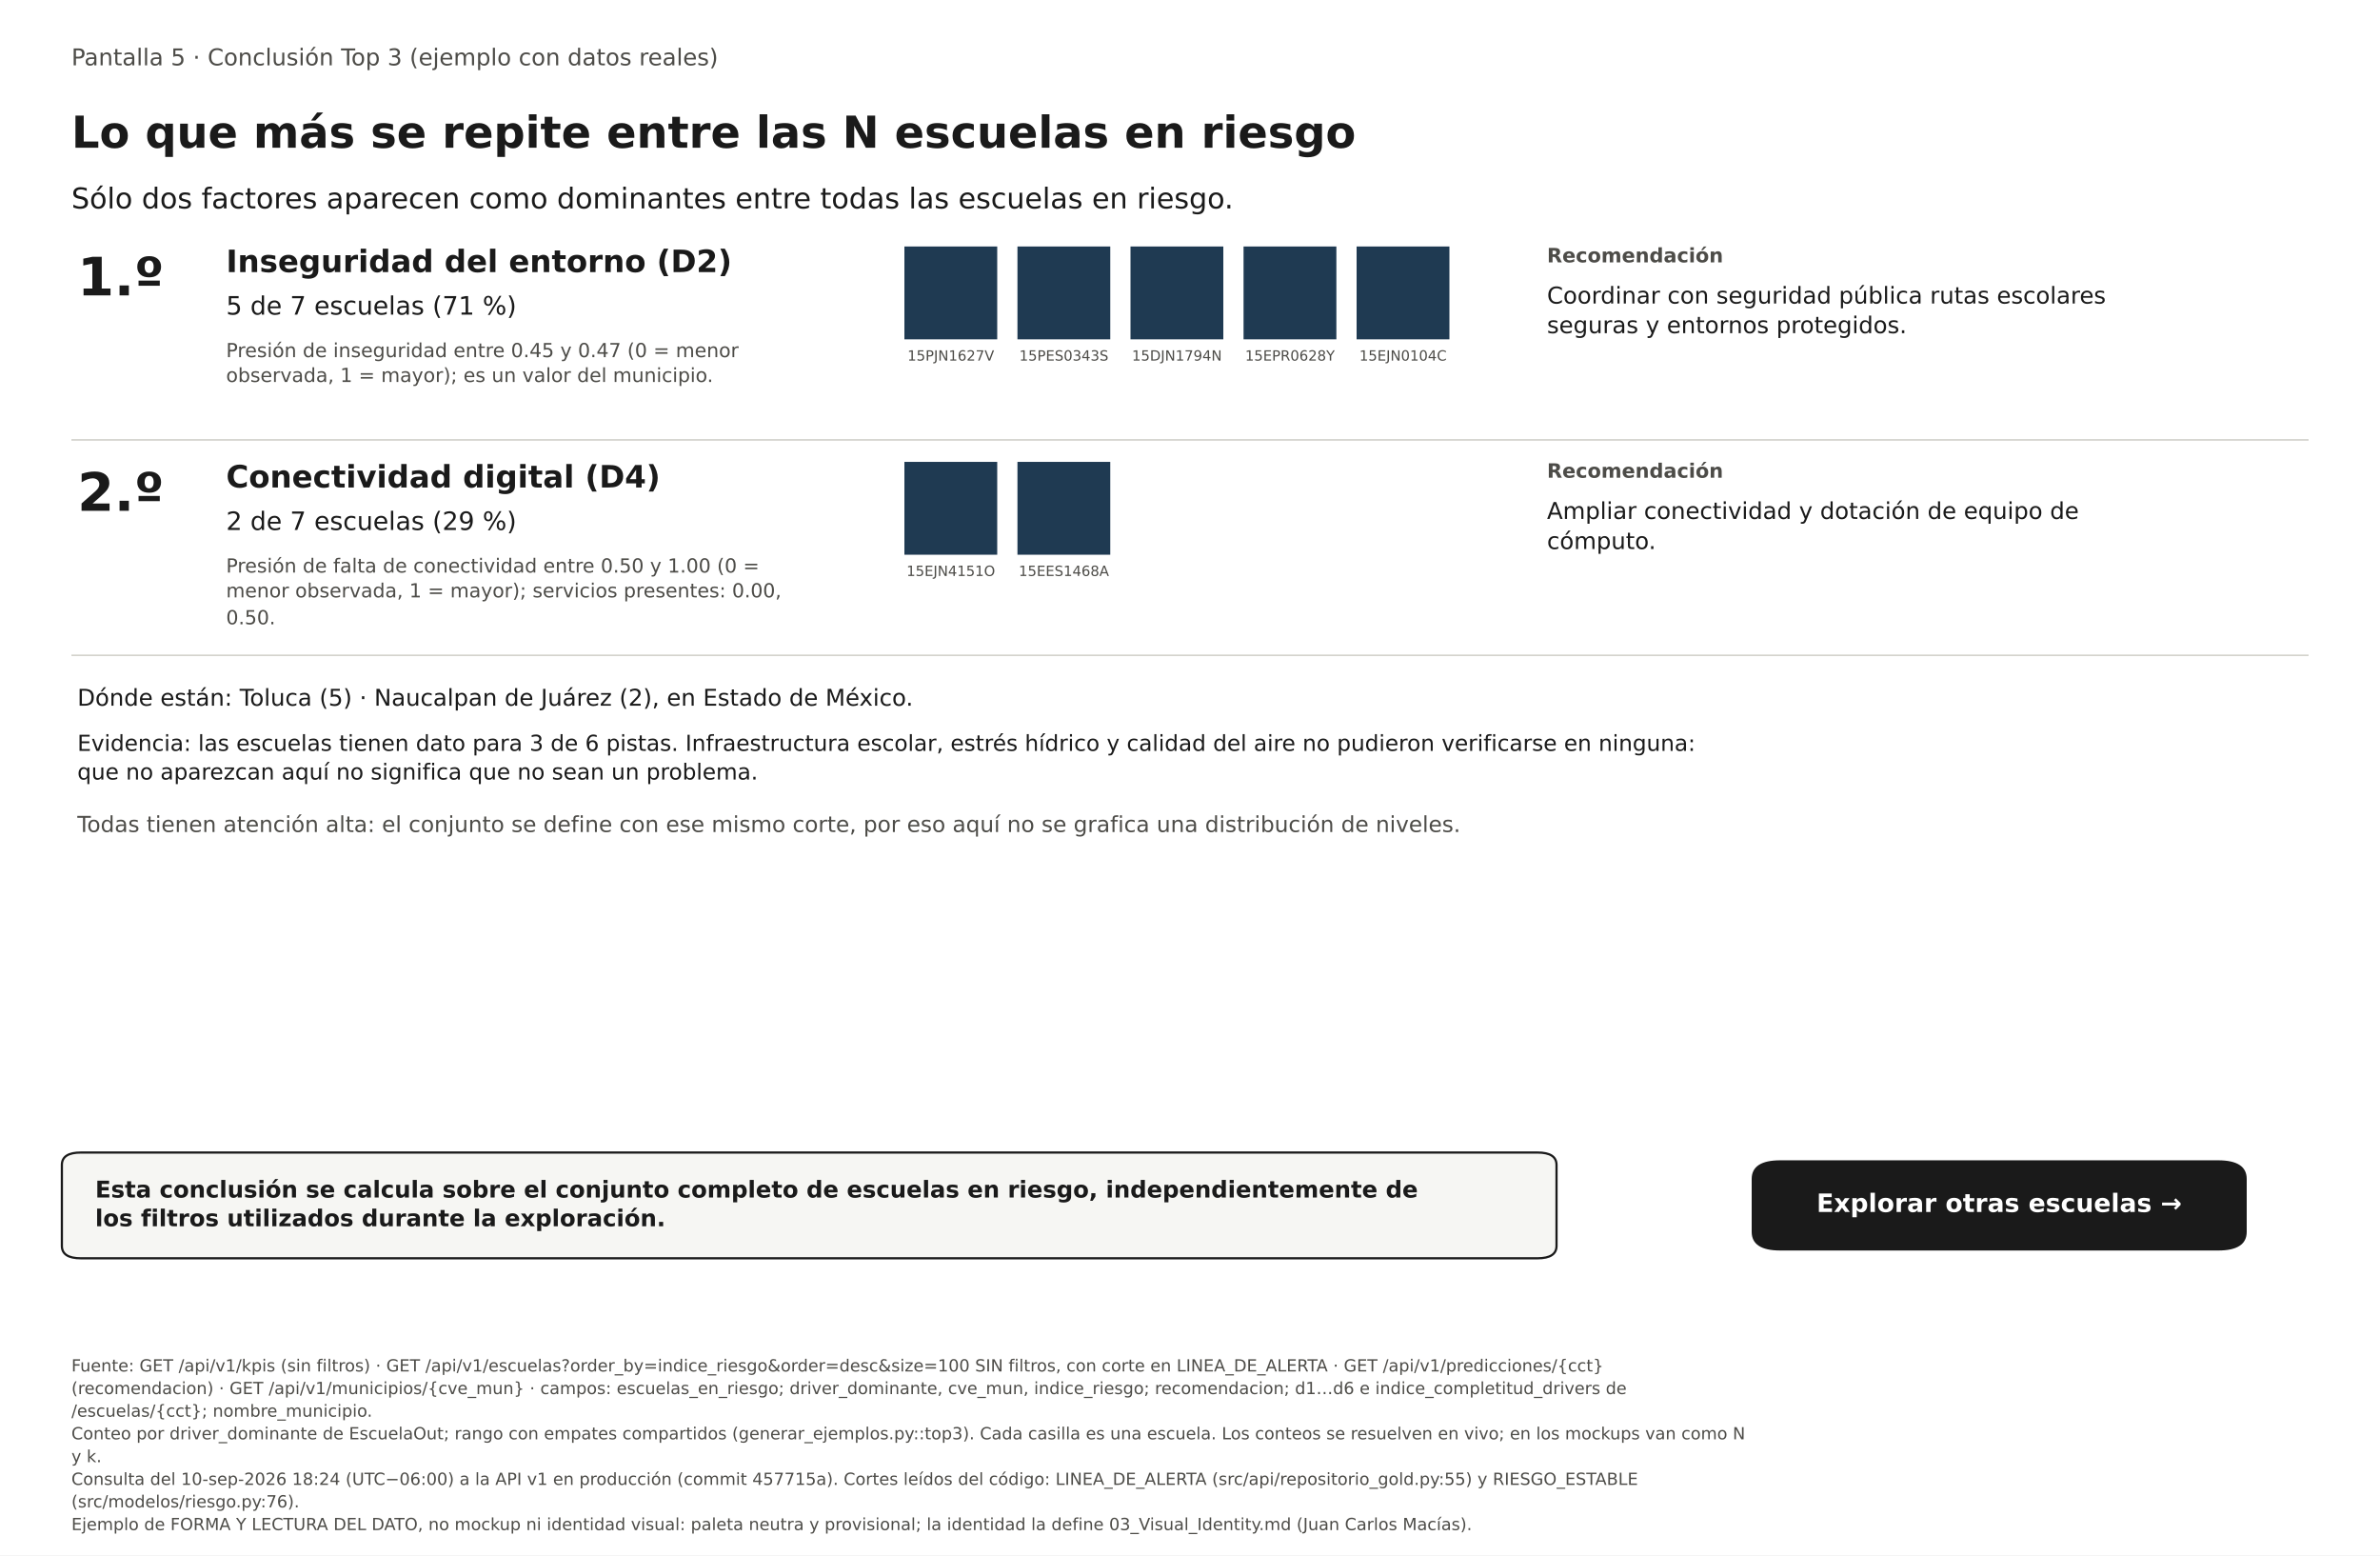
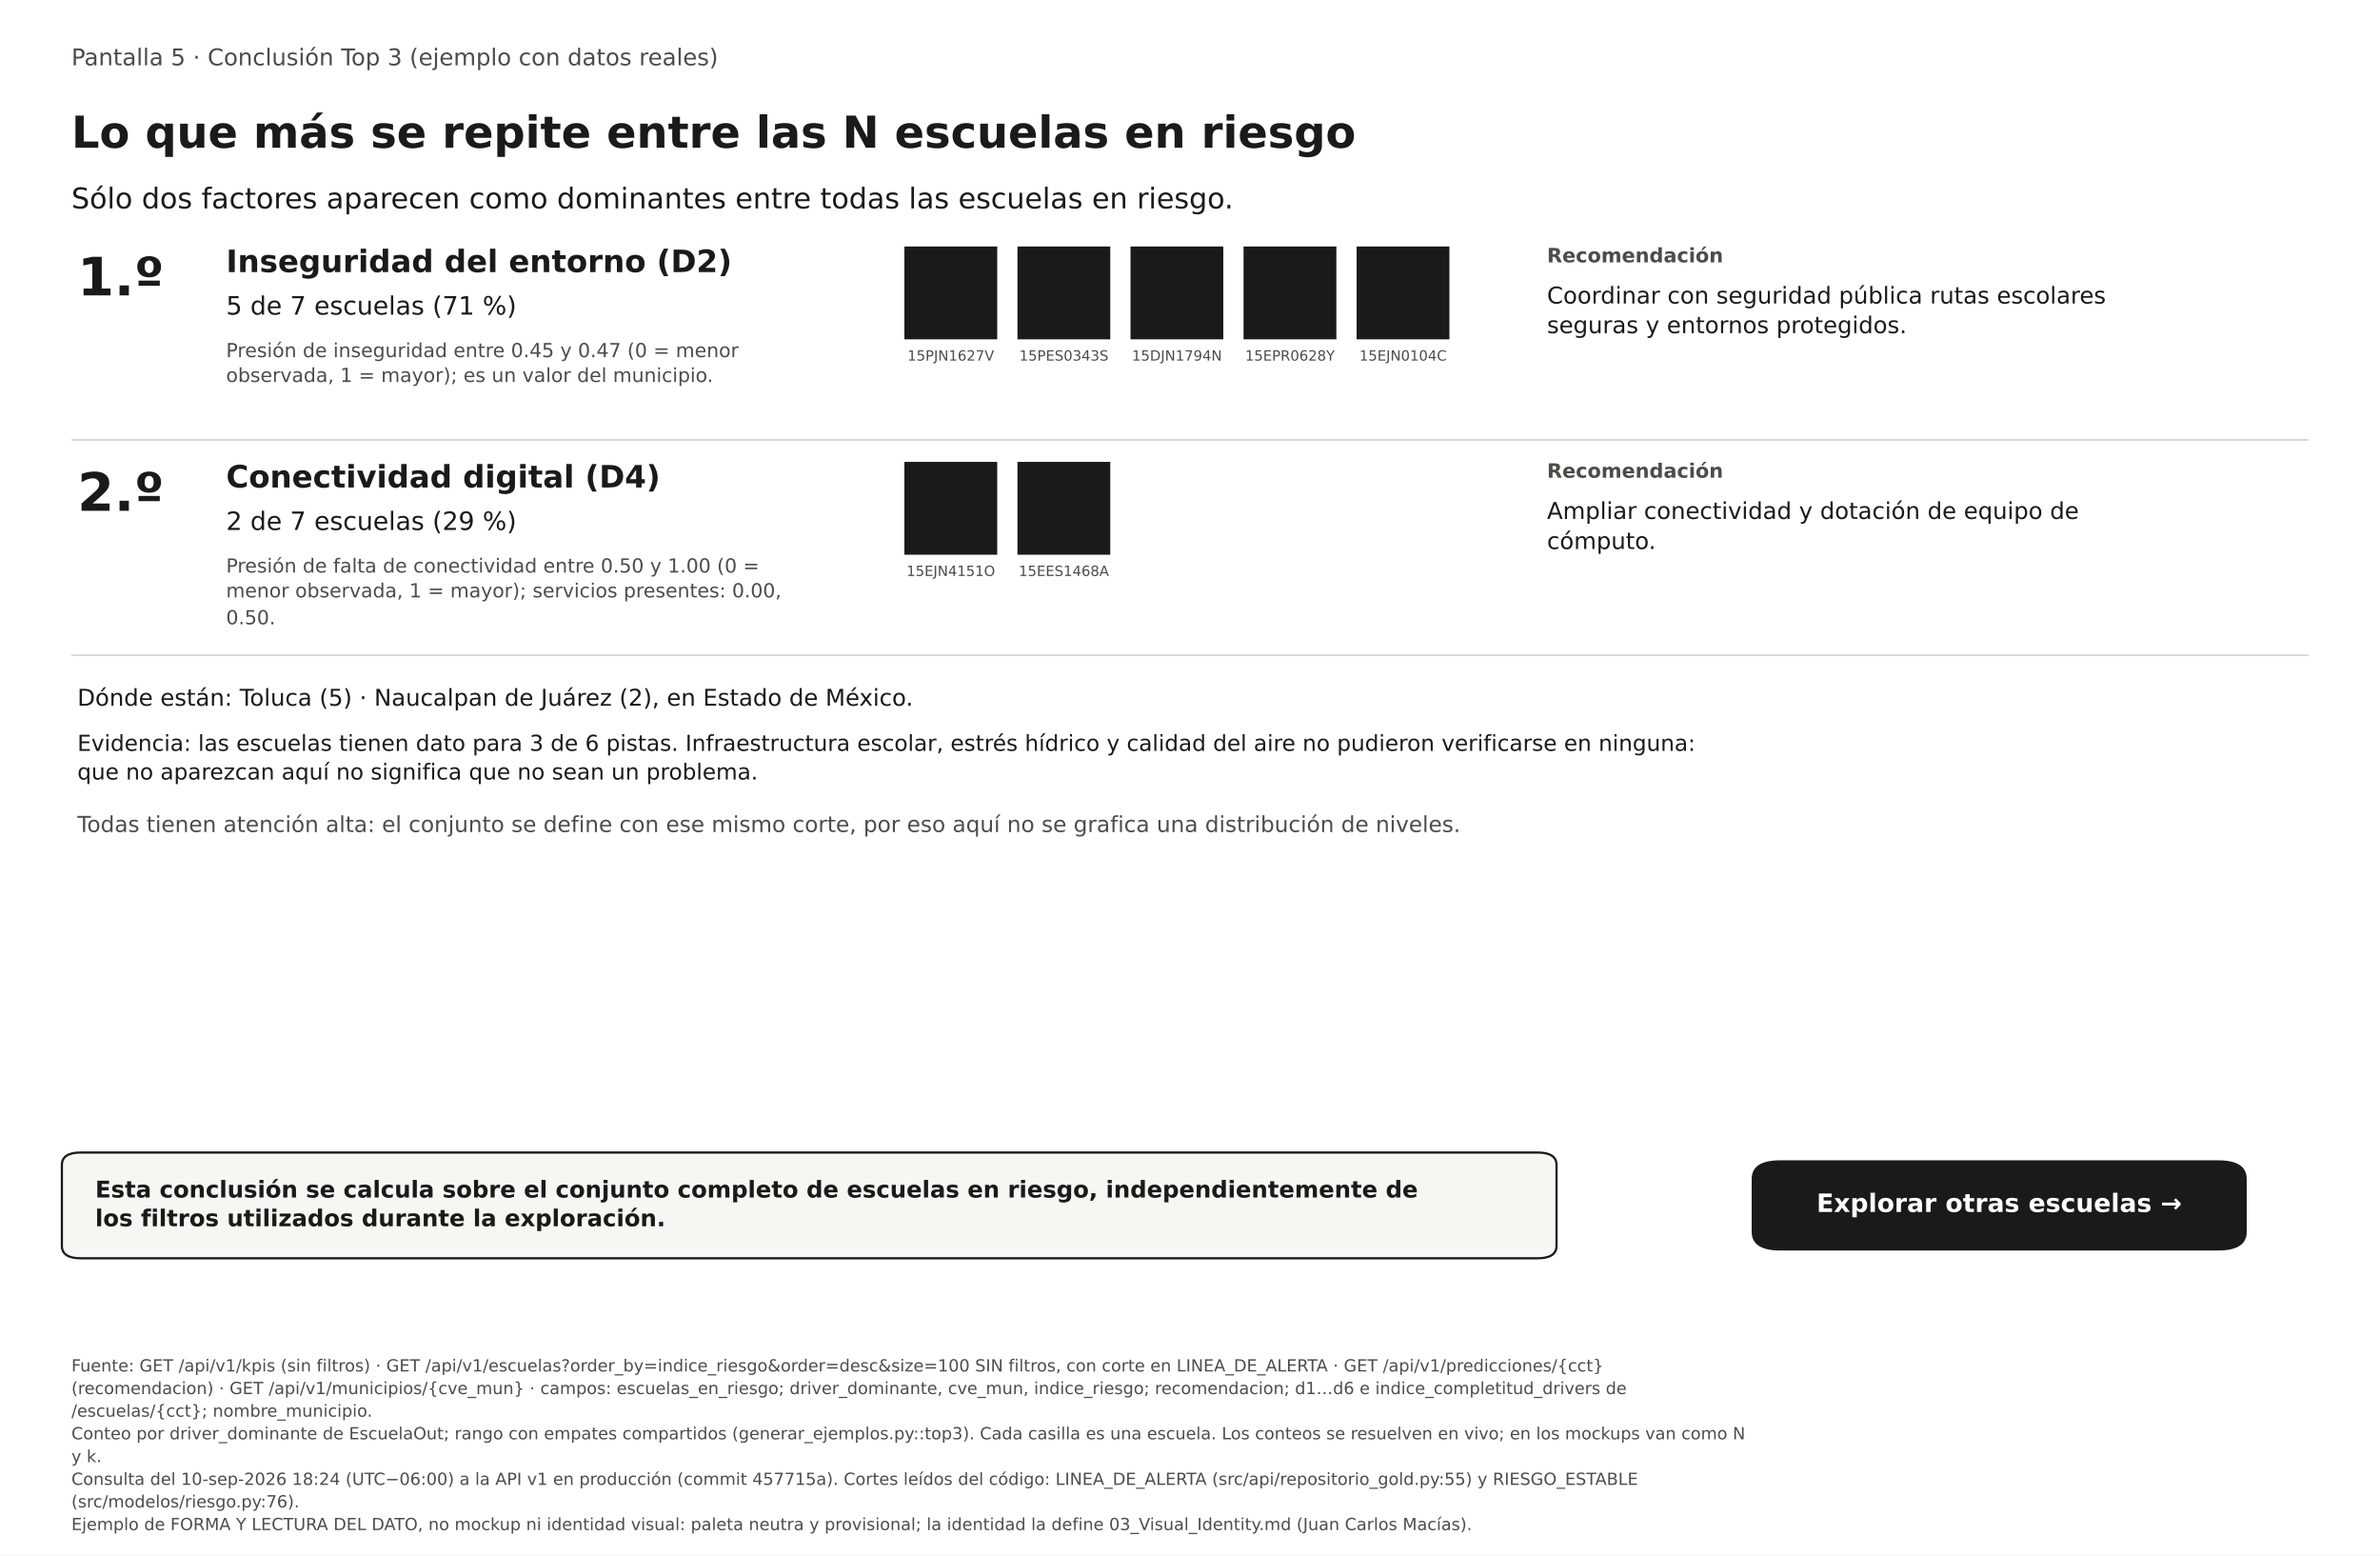
<svg xmlns="http://www.w3.org/2000/svg" width="1080pt" height="705.6pt" viewBox="0 0 1080 705.6" version="1.1">
  <defs>
    <style type="text/css">*{stroke-linejoin: round; stroke-linecap: butt}</style>
  </defs>
  <g id="figure_1">
    <g id="patch_1">
      <path d="M 0 705.6  L 1080 705.6  L 1080 0  L 0 0  z " style="fill: #ffffff" />
    </g>
    <g id="axes_1">
      <g id="patch_2">
-         <path d="M 410.4 111.822  L 452.52 111.822  L 452.52 153.942  L 410.4 153.942  z " clip-path="url(#p52aa7623ed)" style="fill: #1f3a52" />
+         <path d="M 410.4 111.822  L 452.52 111.822  L 452.52 153.942  L 410.4 153.942  z " clip-path="url(#p52aa7623ed)" style="fill: #1a1a1a" />
      </g>
      <g id="patch_3">
-         <path d="M 461.7 111.822  L 503.82 111.822  L 503.82 153.942  L 461.7 153.942  z " clip-path="url(#p52aa7623ed)" style="fill: #1f3a52" />
+         <path d="M 461.7 111.822  L 503.82 111.822  L 503.82 153.942  L 461.7 153.942  z " clip-path="url(#p52aa7623ed)" style="fill: #1a1a1a" />
      </g>
      <g id="patch_4">
-         <path d="M 513 111.822  L 555.12 111.822  L 555.12 153.942  L 513 153.942  z " clip-path="url(#p52aa7623ed)" style="fill: #1f3a52" />
+         <path d="M 513 111.822  L 555.12 111.822  L 555.12 153.942  L 513 153.942  z " clip-path="url(#p52aa7623ed)" style="fill: #1a1a1a" />
      </g>
      <g id="patch_5">
-         <path d="M 564.3 111.822  L 606.42 111.822  L 606.42 153.942  L 564.3 153.942  z " clip-path="url(#p52aa7623ed)" style="fill: #1f3a52" />
+         <path d="M 564.3 111.822  L 606.42 111.822  L 606.42 153.942  L 564.3 153.942  z " clip-path="url(#p52aa7623ed)" style="fill: #1a1a1a" />
      </g>
      <g id="patch_6">
-         <path d="M 615.6 111.822  L 657.72 111.822  L 657.72 153.942  L 615.6 153.942  z " clip-path="url(#p52aa7623ed)" style="fill: #1f3a52" />
+         <path d="M 615.6 111.822  L 657.72 111.822  L 657.72 153.942  L 615.6 153.942  z " clip-path="url(#p52aa7623ed)" style="fill: #1a1a1a" />
      </g>
      <g id="patch_7">
-         <path d="M 410.4 209.533  L 452.52 209.533  L 452.52 251.653  L 410.4 251.653  z " clip-path="url(#p52aa7623ed)" style="fill: #1f3a52" />
+         <path d="M 410.4 209.533  L 452.52 209.533  L 452.52 251.653  L 410.4 251.653  z " clip-path="url(#p52aa7623ed)" style="fill: #1a1a1a" />
      </g>
      <g id="patch_8">
-         <path d="M 461.7 209.533  L 503.82 209.533  L 503.82 251.653  L 461.7 251.653  z " clip-path="url(#p52aa7623ed)" style="fill: #1f3a52" />
+         <path d="M 461.7 209.533  L 503.82 209.533  L 503.82 251.653  L 461.7 251.653  z " clip-path="url(#p52aa7623ed)" style="fill: #1a1a1a" />
      </g>
      <g id="line2d_1">
        <path d="M 32.4 199.562  L 1047.6 199.562  " clip-path="url(#p52aa7623ed)" style="fill: none; stroke: #c9c8c1; stroke-width: 0.6; stroke-linecap: square" />
      </g>
      <g id="line2d_2">
        <path d="M 32.4 297.272  L 1047.6 297.272  " clip-path="url(#p52aa7623ed)" style="fill: none; stroke: #c9c8c1; stroke-width: 0.6; stroke-linecap: square" />
      </g>
      <g id="text_1">
        <text style="font-weight: 700; font-size: 24px; font-family: 'DejaVu Sans'; text-anchor: start; fill: #1a1a1a" x="35.1" y="134.009" transform="rotate(-0 35.1 134.0093)">1.º</text>
      </g>
      <g id="text_2">
        <text style="font-weight: 700; font-size: 14px; font-family: 'DejaVu Sans'; text-anchor: start; fill: #1a1a1a" x="102.6" y="123.436" transform="rotate(-0 102.6 123.4359)">Inseguridad del entorno (D2)</text>
      </g>
      <g id="text_3">
        <text style="font-size: 11.5px; font-family: 'DejaVu Sans'; text-anchor: start; fill: #1a1a1a" x="102.6" y="142.727" transform="rotate(-0 102.6 142.7272)">5 de 7 escuelas (71 %)</text>
      </g>
      <g id="text_4">
        <text style="font-size: 6.4px; font-family: 'DejaVu Sans'; text-anchor: middle; fill: #4d4c48" x="431.46" y="163.581" transform="rotate(-0 431.46 163.5811)">15PJN1627V</text>
      </g>
      <g id="text_5">
        <text style="font-size: 6.4px; font-family: 'DejaVu Sans'; text-anchor: middle; fill: #4d4c48" x="482.76" y="163.581" transform="rotate(-0 482.76 163.5811)">15PES0343S</text>
      </g>
      <g id="text_6">
        <text style="font-size: 6.4px; font-family: 'DejaVu Sans'; text-anchor: middle; fill: #4d4c48" x="534.06" y="163.581" transform="rotate(-0 534.06 163.5811)">15DJN1794N</text>
      </g>
      <g id="text_7">
        <text style="font-size: 6.4px; font-family: 'DejaVu Sans'; text-anchor: middle; fill: #4d4c48" x="585.36" y="163.581" transform="rotate(-0 585.36 163.5811)">15EPR0628Y</text>
      </g>
      <g id="text_8">
        <text style="font-size: 6.4px; font-family: 'DejaVu Sans'; text-anchor: middle; fill: #4d4c48" x="636.66" y="163.581" transform="rotate(-0 636.66 163.5811)">15EJN0104C</text>
      </g>
      <g id="text_9">
        <text style="font-size: 8.8px; font-family: 'DejaVu Sans'; fill: #4d4c48" transform="translate(102.6 162.0223)">Presión de inseguridad entre 0.45 y 0.47 (0 = menor</text>
        <text style="font-size: 8.8px; font-family: 'DejaVu Sans'; fill: #4d4c48" transform="translate(102.6 173.2863)">observada, 1 = mayor); es un valor del municipio.</text>
      </g>
      <g id="text_10">
        <text style="font-weight: 700; font-size: 9px; font-family: 'DejaVu Sans'; text-anchor: start; fill: #4d4c48" x="702" y="119.021" transform="rotate(-0 702 119.0209)">Recomendación</text>
      </g>
      <g id="text_11">
        <text style="font-size: 10.5px; font-family: 'DejaVu Sans'; fill: #1a1a1a" transform="translate(702 137.7073)">Coordinar con seguridad pública rutas escolares</text>
        <text style="font-size: 10.5px; font-family: 'DejaVu Sans'; fill: #1a1a1a" transform="translate(702 151.1473)">seguras y entornos protegidos.</text>
      </g>
      <g id="text_12">
        <text style="font-weight: 700; font-size: 24px; font-family: 'DejaVu Sans'; text-anchor: start; fill: #1a1a1a" x="35.1" y="231.72" transform="rotate(-0 35.1 231.7196)">2.º</text>
      </g>
      <g id="text_13">
        <text style="font-weight: 700; font-size: 14px; font-family: 'DejaVu Sans'; text-anchor: start; fill: #1a1a1a" x="102.6" y="221.146" transform="rotate(-0 102.6 221.1461)">Conectividad digital (D4)</text>
      </g>
      <g id="text_14">
        <text style="font-size: 11.5px; font-family: 'DejaVu Sans'; text-anchor: start; fill: #1a1a1a" x="102.6" y="240.437" transform="rotate(-0 102.6 240.4375)">2 de 7 escuelas (29 %)</text>
      </g>
      <g id="text_15">
        <text style="font-size: 6.4px; font-family: 'DejaVu Sans'; text-anchor: middle; fill: #4d4c48" x="431.46" y="261.291" transform="rotate(-0 431.46 261.2914)">15EJN4151O</text>
      </g>
      <g id="text_16">
        <text style="font-size: 6.4px; font-family: 'DejaVu Sans'; text-anchor: middle; fill: #4d4c48" x="482.76" y="261.291" transform="rotate(-0 482.76 261.2914)">15EES1468A</text>
      </g>
      <g id="text_17">
        <text style="font-size: 8.8px; font-family: 'DejaVu Sans'; fill: #4d4c48" transform="translate(102.6 259.7326)">Presión de falta de conectividad entre 0.50 y 1.00 (0 =</text>
        <text style="font-size: 8.8px; font-family: 'DejaVu Sans'; fill: #4d4c48" transform="translate(102.6 270.9966)">menor observada, 1 = mayor); servicios presentes: 0.00,</text>
        <text style="font-size: 8.8px; font-family: 'DejaVu Sans'; fill: #4d4c48" transform="translate(102.6 283.2114)">0.50.</text>
      </g>
      <g id="text_18">
        <text style="font-weight: 700; font-size: 9px; font-family: 'DejaVu Sans'; text-anchor: start; fill: #4d4c48" x="702" y="216.731" transform="rotate(-0 702 216.7311)">Recomendación</text>
      </g>
      <g id="text_19">
        <text style="font-size: 10.5px; font-family: 'DejaVu Sans'; fill: #1a1a1a" transform="translate(702 235.4176)">Ampliar conectividad y dotación de equipo de</text>
        <text style="font-size: 10.5px; font-family: 'DejaVu Sans'; fill: #1a1a1a" transform="translate(702 249.0676)">cómputo.</text>
      </g>
      <g id="text_20">
        <text style="font-size: 10.5px; font-family: 'DejaVu Sans'; text-anchor: start; fill: #1a1a1a" x="35.1" y="320.151" transform="rotate(-0 35.1 320.1512)">Dónde están: Toluca (5) · Naucalpan de Juárez (2), en Estado de México.</text>
      </g>
      <g id="text_21">
        <text style="font-size: 10px; font-family: 'DejaVu Sans'; fill: #1a1a1a" transform="translate(35.1 340.6312)">Evidencia: las escuelas tienen dato para 3 de 6 pistas. Infraestructura escolar, estrés hídrico y calidad del aire no pudieron verificarse en ninguna:</text>
        <text style="font-size: 10px; font-family: 'DejaVu Sans'; fill: #1a1a1a" transform="translate(35.1 353.6312)">que no aparezcan aquí no significa que no sean un problema.</text>
      </g>
      <g id="text_22">
        <text style="font-size: 10px; font-family: 'DejaVu Sans'; text-anchor: start; fill: #4d4c48" x="35.1" y="377.441" transform="rotate(-0 35.1 377.441)">Todas tienen atención alta: el conjunto se define con ese mismo corte, por eso aquí no se grafica una distribución de niveles.</text>
      </g>
    </g>
    <g id="patch_9">
      <path d="M 36.72 570.83  L 697.68 570.83  Q 706.32 570.83 706.32 565.186  L 706.32 528.494  Q 706.32 522.85 697.68 522.85  L 36.72 522.85  Q 28.08 522.85 28.08 528.494  L 28.08 565.186  Q 28.08 570.83 36.72 570.83  z " style="fill: #f6f6f3; stroke: #1a1a1a; stroke-linejoin: miter" />
    </g>
    <g id="patch_10">
      <path d="M 807.84 567.302  L 1006.56 567.302  Q 1019.52 567.302 1019.52 558.835  L 1019.52 534.845  Q 1019.52 526.378 1006.56 526.378  L 807.84 526.378  Q 794.88 526.378 794.88 534.845  L 794.88 558.835  Q 794.88 567.302 807.84 567.302  z " style="fill: #1a1a1a" />
    </g>
    <g id="text_23">
      <text style="font-size: 10.5px; font-family: 'DejaVu Sans'; text-anchor: start; fill: #4d4c48" x="32.4" y="29.635" transform="rotate(-0 32.4 29.6352)">Pantalla 5 · Conclusión Top 3 (ejemplo con datos reales)</text>
    </g>
    <g id="text_24">
      <text style="font-weight: 700; font-size: 20px; font-family: 'DejaVu Sans'; text-anchor: start; fill: #1a1a1a" x="32.4" y="67.032" transform="rotate(-0 32.4 67.032)">Lo que más se repite entre las N escuelas en riesgo</text>
    </g>
    <g id="text_25">
      <text style="font-size: 13px; font-family: 'DejaVu Sans'; text-anchor: start; fill: #1a1a1a" x="32.4" y="94.55" transform="rotate(-0 32.4 94.5504)">Sólo dos factores aparecen como dominantes entre todas las escuelas en riesgo.</text>
    </g>
    <g id="text_26">
      <text style="font-weight: 700; font-size: 10.5px; font-family: 'DejaVu Sans'; fill: #1a1a1a" transform="translate(43.2 543.2665)">Esta conclusión se calcula sobre el conjunto completo de escuelas en riesgo, independientemente de</text>
      <text style="font-weight: 700; font-size: 10.5px; font-family: 'DejaVu Sans'; fill: #1a1a1a" transform="translate(43.2 556.2894)">los filtros utilizados durante la exploración.</text>
    </g>
    <g id="text_27">
      <text style="font-weight: 700; font-size: 11.5px; font-family: 'DejaVu Sans'; text-anchor: middle; fill: #ffffff" x="907.2" y="549.828" transform="rotate(-0 907.2 549.8278)">Explorar otras escuelas →</text>
    </g>
    <g id="text_28">
      <text style="font-size: 7.6px; font-family: 'DejaVu Sans'; fill: #4d4c48" transform="translate(32.4 622.1742)">Fuente: GET /api/v1/kpis (sin filtros) · GET /api/v1/escuelas?order_by=indice_riesgo&amp;order=desc&amp;size=100 SIN filtros, con corte en LINEA_DE_ALERTA · GET /api/v1/predicciones/{cct}</text>
      <text style="font-size: 7.6px; font-family: 'DejaVu Sans'; fill: #4d4c48" transform="translate(32.4 632.4342)">(recomendacion) · GET /api/v1/municipios/{cve_mun} · campos: escuelas_en_riesgo; driver_dominante, cve_mun, indice_riesgo; recomendacion; d1…d6 e indice_completitud_drivers de</text>
      <text style="font-size: 7.6px; font-family: 'DejaVu Sans'; fill: #4d4c48" transform="translate(32.4 642.6942)">/escuelas/{cct}; nombre_municipio.</text>
      <text style="font-size: 7.6px; font-family: 'DejaVu Sans'; fill: #4d4c48" transform="translate(32.4 652.9542)">Conteo por driver_dominante de EscuelaOut; rango con empates compartidos (generar_ejemplos.py::top3). Cada casilla es una escuela. Los conteos se resuelven en vivo; en los mockups van como N</text>
      <text style="font-size: 7.6px; font-family: 'DejaVu Sans'; fill: #4d4c48" transform="translate(32.4 663.3199)">y k.</text>
      <text style="font-size: 7.6px; font-family: 'DejaVu Sans'; fill: #4d4c48" transform="translate(32.4 673.6262)">Consulta del 10-sep-2026 18:24 (UTC−06:00) a la API v1 en producción (commit 457715a). Cortes leídos del código: LINEA_DE_ALERTA (src/api/repositorio_gold.py:55) y RIESGO_ESTABLE</text>
      <text style="font-size: 7.6px; font-family: 'DejaVu Sans'; fill: #4d4c48" transform="translate(32.4 683.8399)">(src/modelos/riesgo.py:76).</text>
      <text style="font-size: 7.6px; font-family: 'DejaVu Sans'; fill: #4d4c48" transform="translate(32.4 694.1462)">Ejemplo de FORMA Y LECTURA DEL DATO, no mockup ni identidad visual: paleta neutra y provisional; la identidad la define 03_Visual_Identity.md (Juan Carlos Macías).</text>
    </g>
  </g>
  <defs>
    <clipPath id="p52aa7623ed">
      <rect x="32.4" y="105.84" width="1015.2" height="366.912" />
    </clipPath>
  </defs>
</svg>
